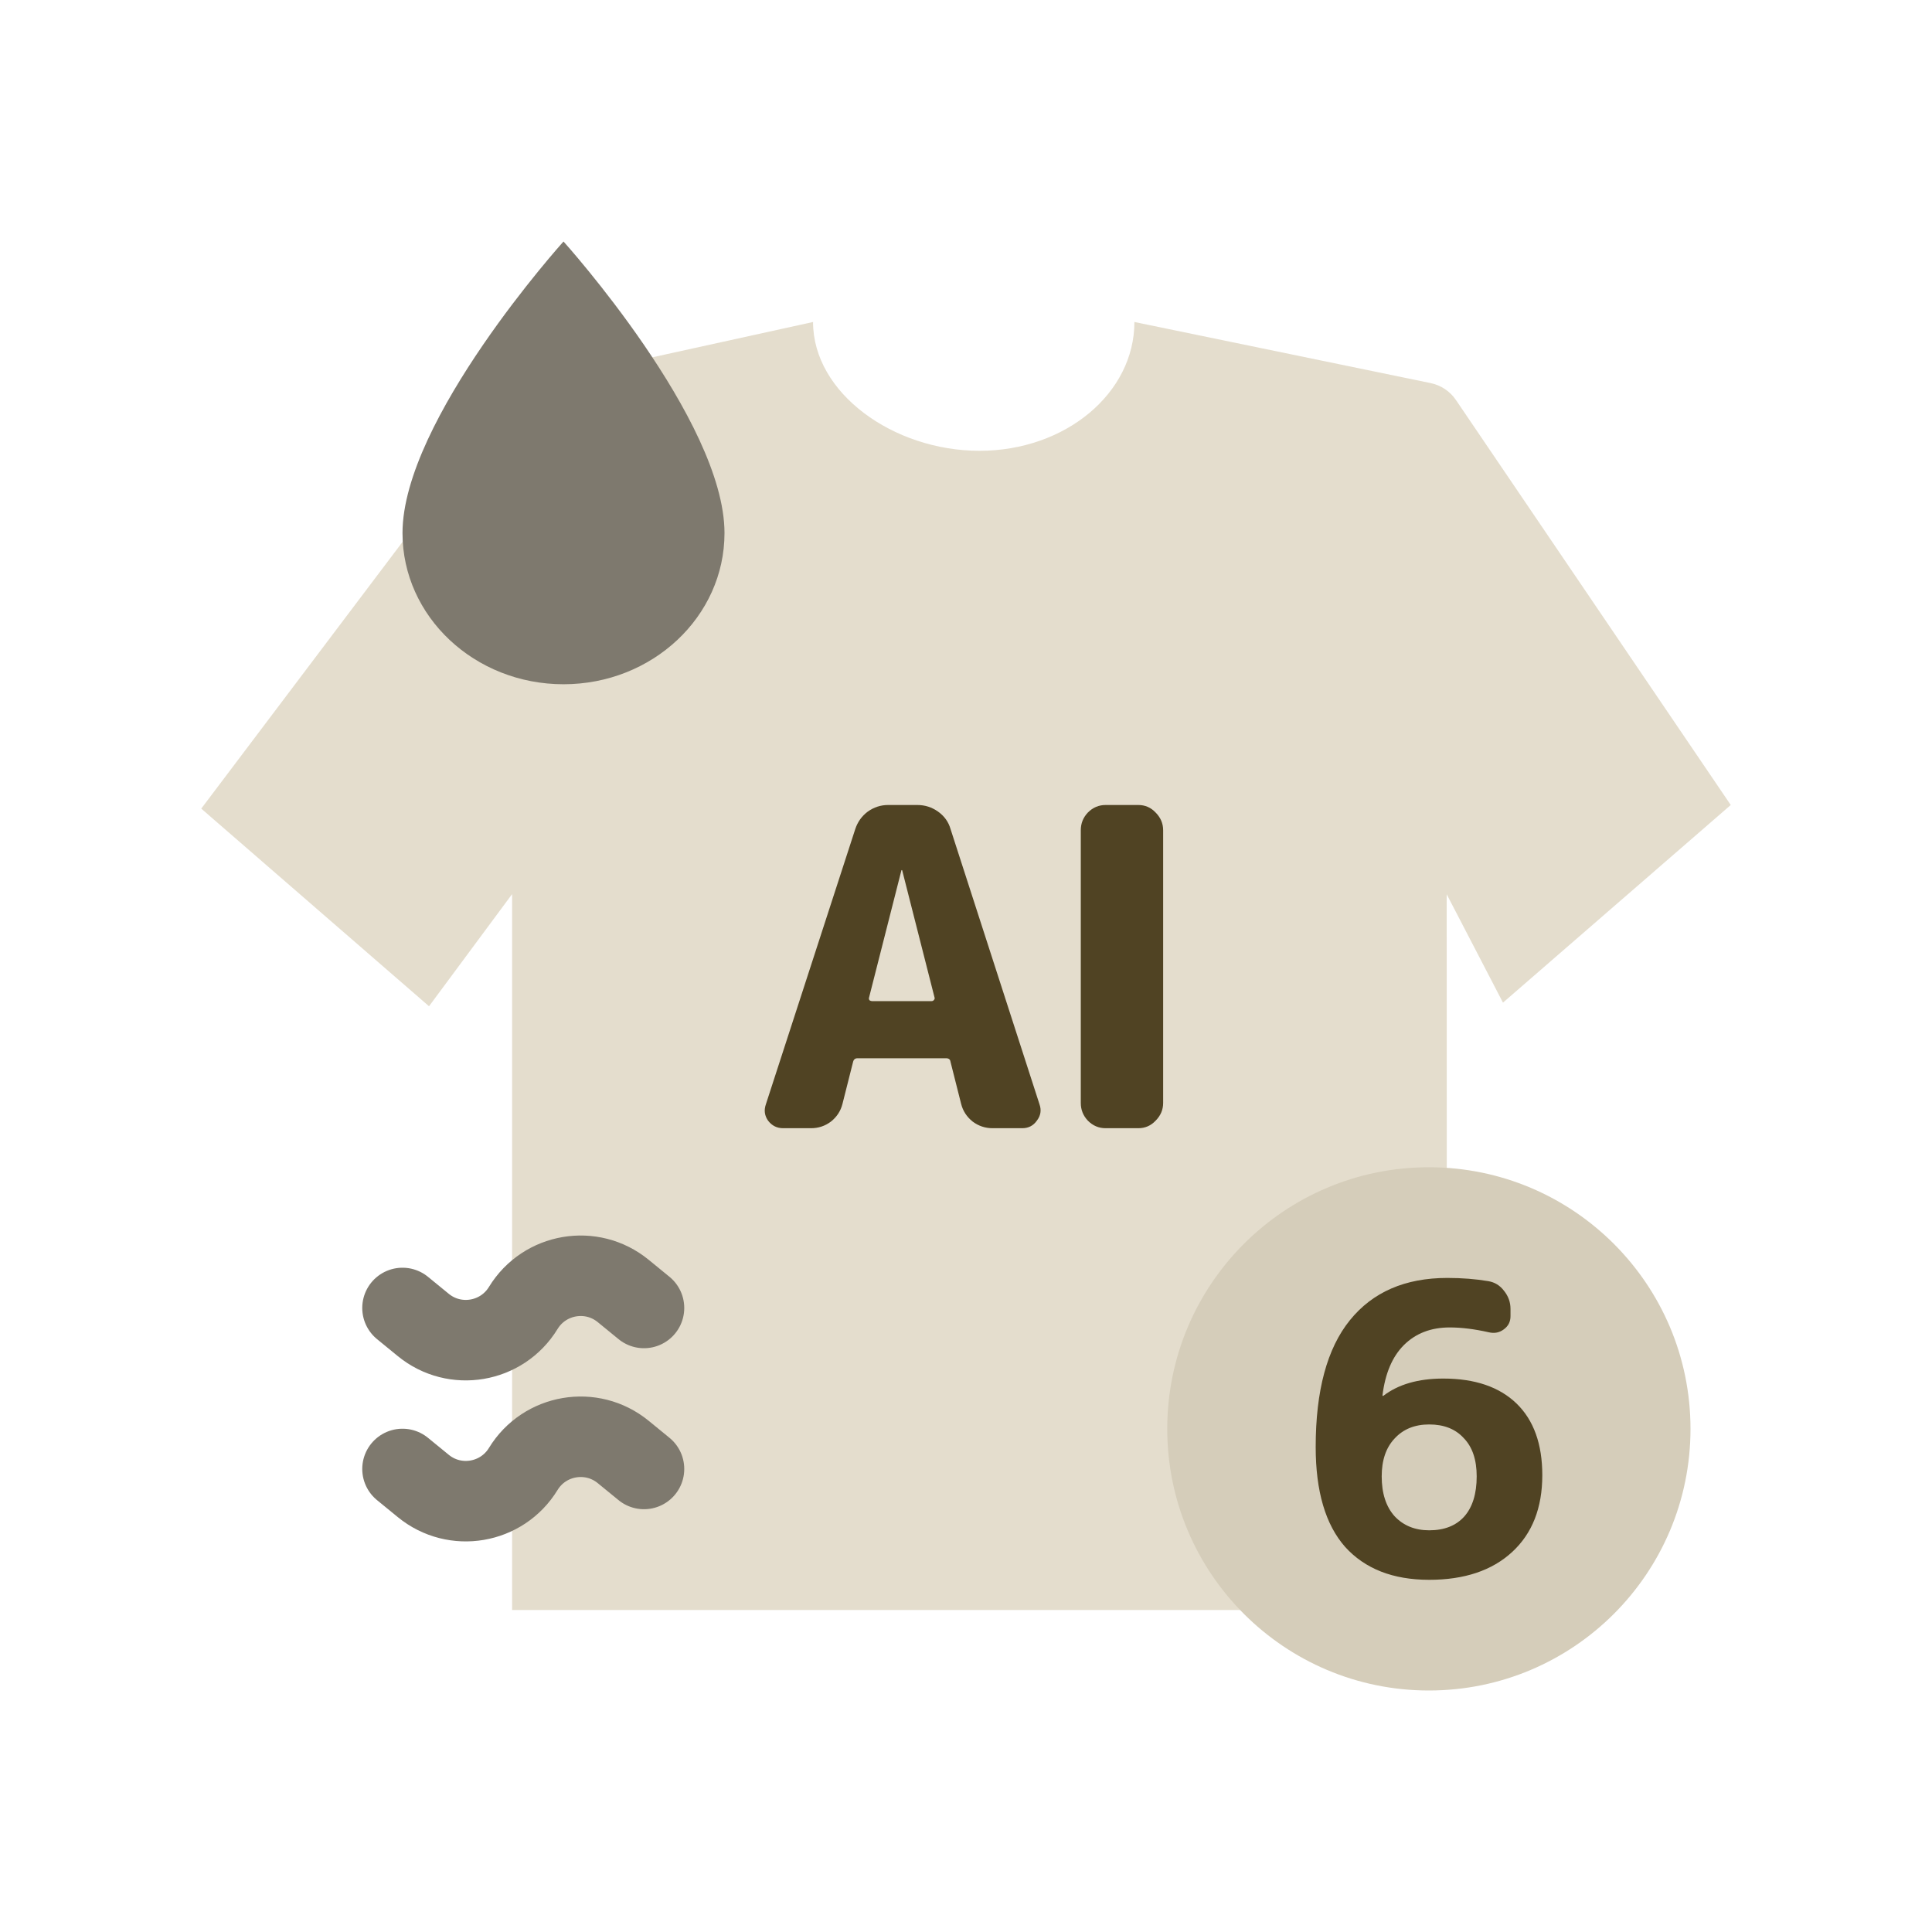
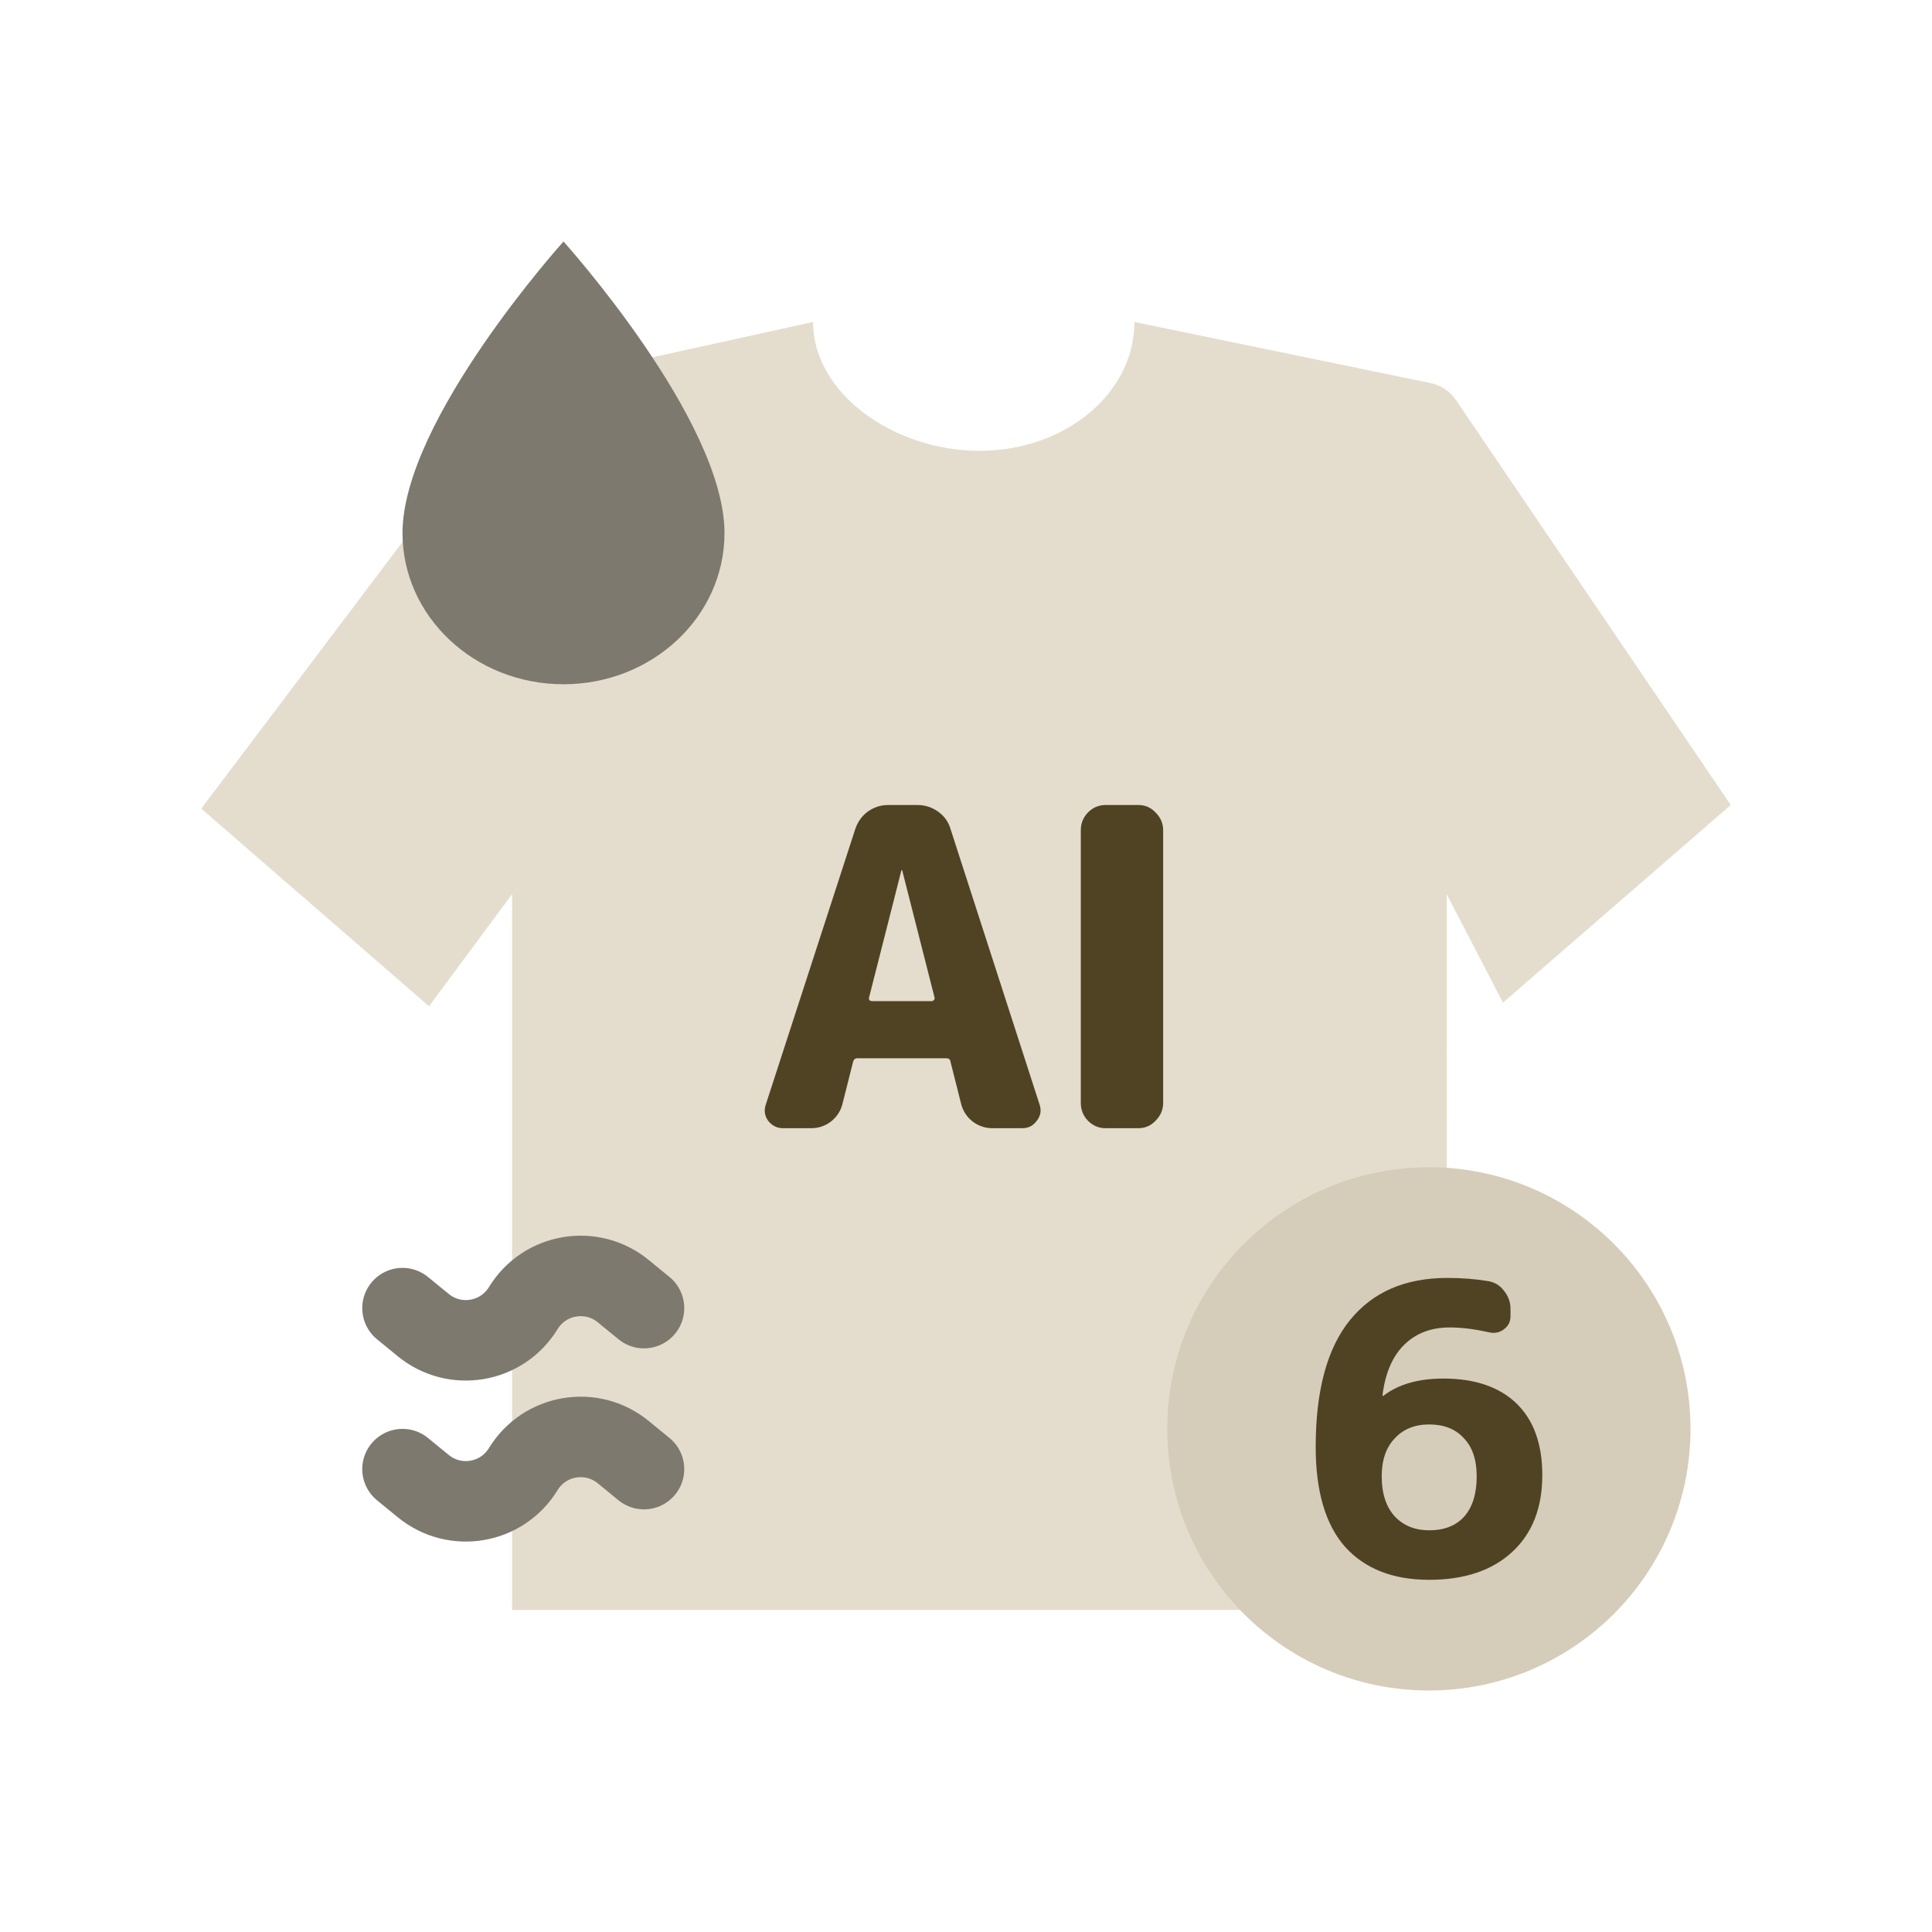
<svg xmlns="http://www.w3.org/2000/svg" width="48" height="48" viewBox="0 0 48 48" fill="none">
  <path fill-rule="evenodd" clip-rule="evenodd" d="M13.278 9.521C13.045 9.572 12.838 9.705 12.694 9.895L5 20.09L10.659 25L12.723 22.214L12.723 40H35.948L35.943 22.218L37.341 24.91L43 20L36.171 9.936C36.025 9.721 35.8 9.571 35.545 9.518L28.184 8C28.184 9.767 26.474 11.2 24.335 11.2C22.197 11.2 20.2 9.767 20.2 8L13.278 9.521Z" fill="#E4DDCD" />
  <circle cx="35.5" cy="35.5" r="6.5" fill="#D5CDBA" />
  <path d="M35.508 35.39C35.148 35.39 34.861 35.507 34.648 35.74C34.434 35.967 34.328 36.28 34.328 36.68C34.328 37.1 34.434 37.43 34.648 37.67C34.867 37.903 35.154 38.02 35.508 38.02C35.881 38.02 36.171 37.907 36.377 37.68C36.584 37.447 36.688 37.113 36.688 36.68C36.688 36.267 36.581 35.95 36.367 35.73C36.161 35.503 35.874 35.39 35.508 35.39ZM35.508 39.25C34.608 39.25 33.911 38.977 33.417 38.43C32.931 37.877 32.688 37.05 32.688 35.95C32.688 34.55 32.971 33.5 33.538 32.8C34.104 32.1 34.911 31.75 35.958 31.75C36.324 31.75 36.664 31.777 36.977 31.83C37.138 31.857 37.267 31.937 37.367 32.07C37.474 32.203 37.528 32.353 37.528 32.52V32.7C37.528 32.84 37.471 32.95 37.358 33.03C37.251 33.11 37.127 33.133 36.987 33.1C36.634 33.02 36.311 32.98 36.017 32.98C35.551 32.98 35.171 33.127 34.877 33.42C34.591 33.707 34.414 34.123 34.347 34.67C34.347 34.677 34.351 34.68 34.358 34.68H34.367C34.741 34.393 35.237 34.25 35.858 34.25C36.644 34.25 37.251 34.457 37.678 34.87C38.104 35.283 38.318 35.877 38.318 36.65C38.318 37.463 38.068 38.1 37.568 38.56C37.068 39.02 36.381 39.25 35.508 39.25Z" fill="#504323" />
-   <path d="M16 32.496L15.484 32.074C14.7 31.432 13.529 31.631 13 32.496C12.471 33.361 11.3 33.56 10.516 32.918L10 32.496" stroke="#7E796E" stroke-width="2" stroke-linecap="round" stroke-linejoin="round" />
-   <path d="M16 36.496L15.484 36.074C14.7 35.432 13.529 35.631 13 36.496C12.471 37.361 11.3 37.56 10.516 36.918L10 36.496" stroke="#7E796E" stroke-width="2" stroke-linecap="round" stroke-linejoin="round" />
+   <path d="M16 32.5L15.484 32.078C14.7 31.436 13.529 31.635 13 32.5C12.471 33.365 11.3 33.564 10.516 32.922L10 32.5" stroke="#7E796E" stroke-width="2" stroke-linecap="round" stroke-linejoin="round" />
+   <path d="M16 36.5L15.484 36.078C14.7 35.436 13.529 35.635 13 36.5C12.471 37.365 11.3 37.564 10.516 36.922L10 36.5" stroke="#7E796E" stroke-width="2" stroke-linecap="round" stroke-linejoin="round" />
  <path d="M18 13.244C18 15.318 16.209 17 14 17C11.791 17 10 15.318 10 13.244C10 10.436 14 6 14 6C14 6 18 10.436 18 13.244Z" fill="#7E796E" />
  <path d="M27.468 28.03C27.299 28.03 27.152 27.968 27.028 27.843C26.91 27.718 26.852 27.572 26.852 27.403V20.627C26.852 20.458 26.91 20.312 27.028 20.187C27.152 20.062 27.299 20 27.468 20H28.282C28.45 20 28.593 20.062 28.711 20.187C28.835 20.312 28.898 20.458 28.898 20.627V27.403C28.898 27.572 28.835 27.718 28.711 27.843C28.593 27.968 28.45 28.03 28.282 28.03H27.468Z" fill="#504323" />
  <path d="M22.394 21.628L21.591 24.785C21.584 24.807 21.588 24.829 21.602 24.851C21.624 24.866 21.646 24.873 21.668 24.873H23.142C23.164 24.873 23.183 24.866 23.197 24.851C23.219 24.829 23.227 24.807 23.219 24.785L22.416 21.628C22.416 21.621 22.413 21.617 22.405 21.617C22.398 21.617 22.394 21.621 22.394 21.628ZM19.457 28.03C19.303 28.03 19.179 27.968 19.083 27.843C18.995 27.718 18.977 27.583 19.028 27.436L21.25 20.594C21.309 20.418 21.412 20.275 21.558 20.165C21.712 20.055 21.881 20 22.064 20H22.79C22.981 20 23.153 20.055 23.307 20.165C23.461 20.275 23.564 20.418 23.615 20.594L25.826 27.436C25.878 27.583 25.856 27.718 25.76 27.843C25.672 27.968 25.551 28.03 25.397 28.03H24.66C24.477 28.03 24.312 27.975 24.165 27.865C24.019 27.748 23.923 27.601 23.879 27.425L23.615 26.38C23.608 26.321 23.571 26.292 23.505 26.292H21.305C21.247 26.292 21.21 26.321 21.195 26.38L20.931 27.425C20.887 27.601 20.792 27.748 20.645 27.865C20.499 27.975 20.334 28.03 20.15 28.03H19.457Z" fill="#504323" />
</svg>
